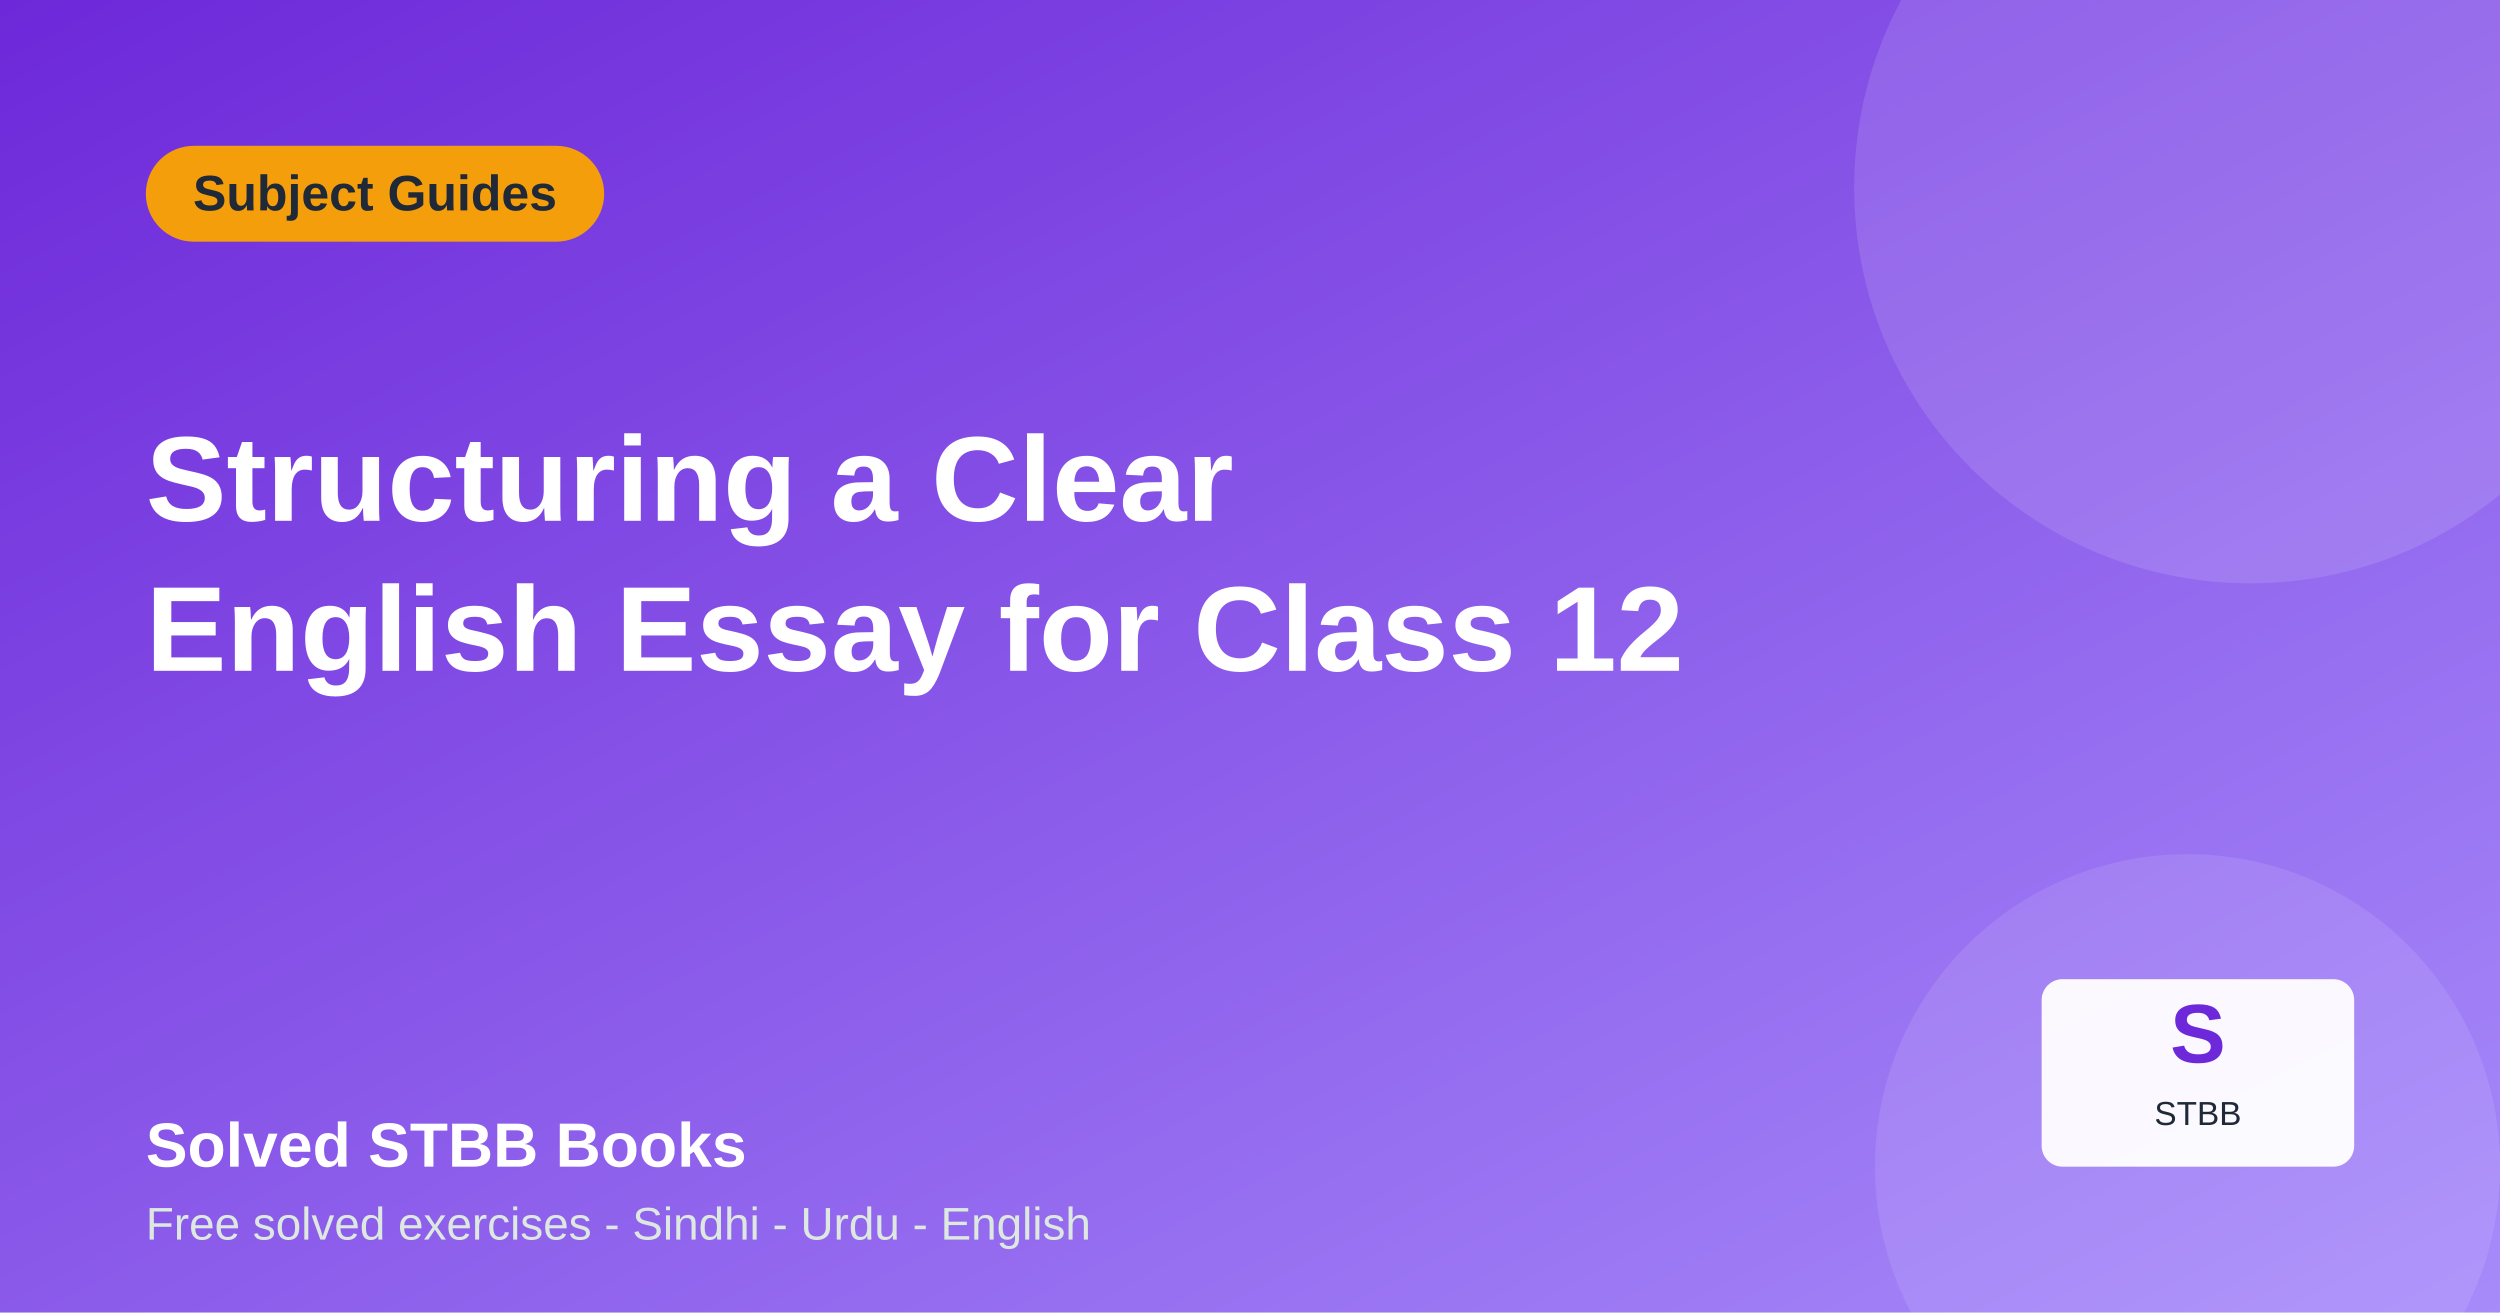
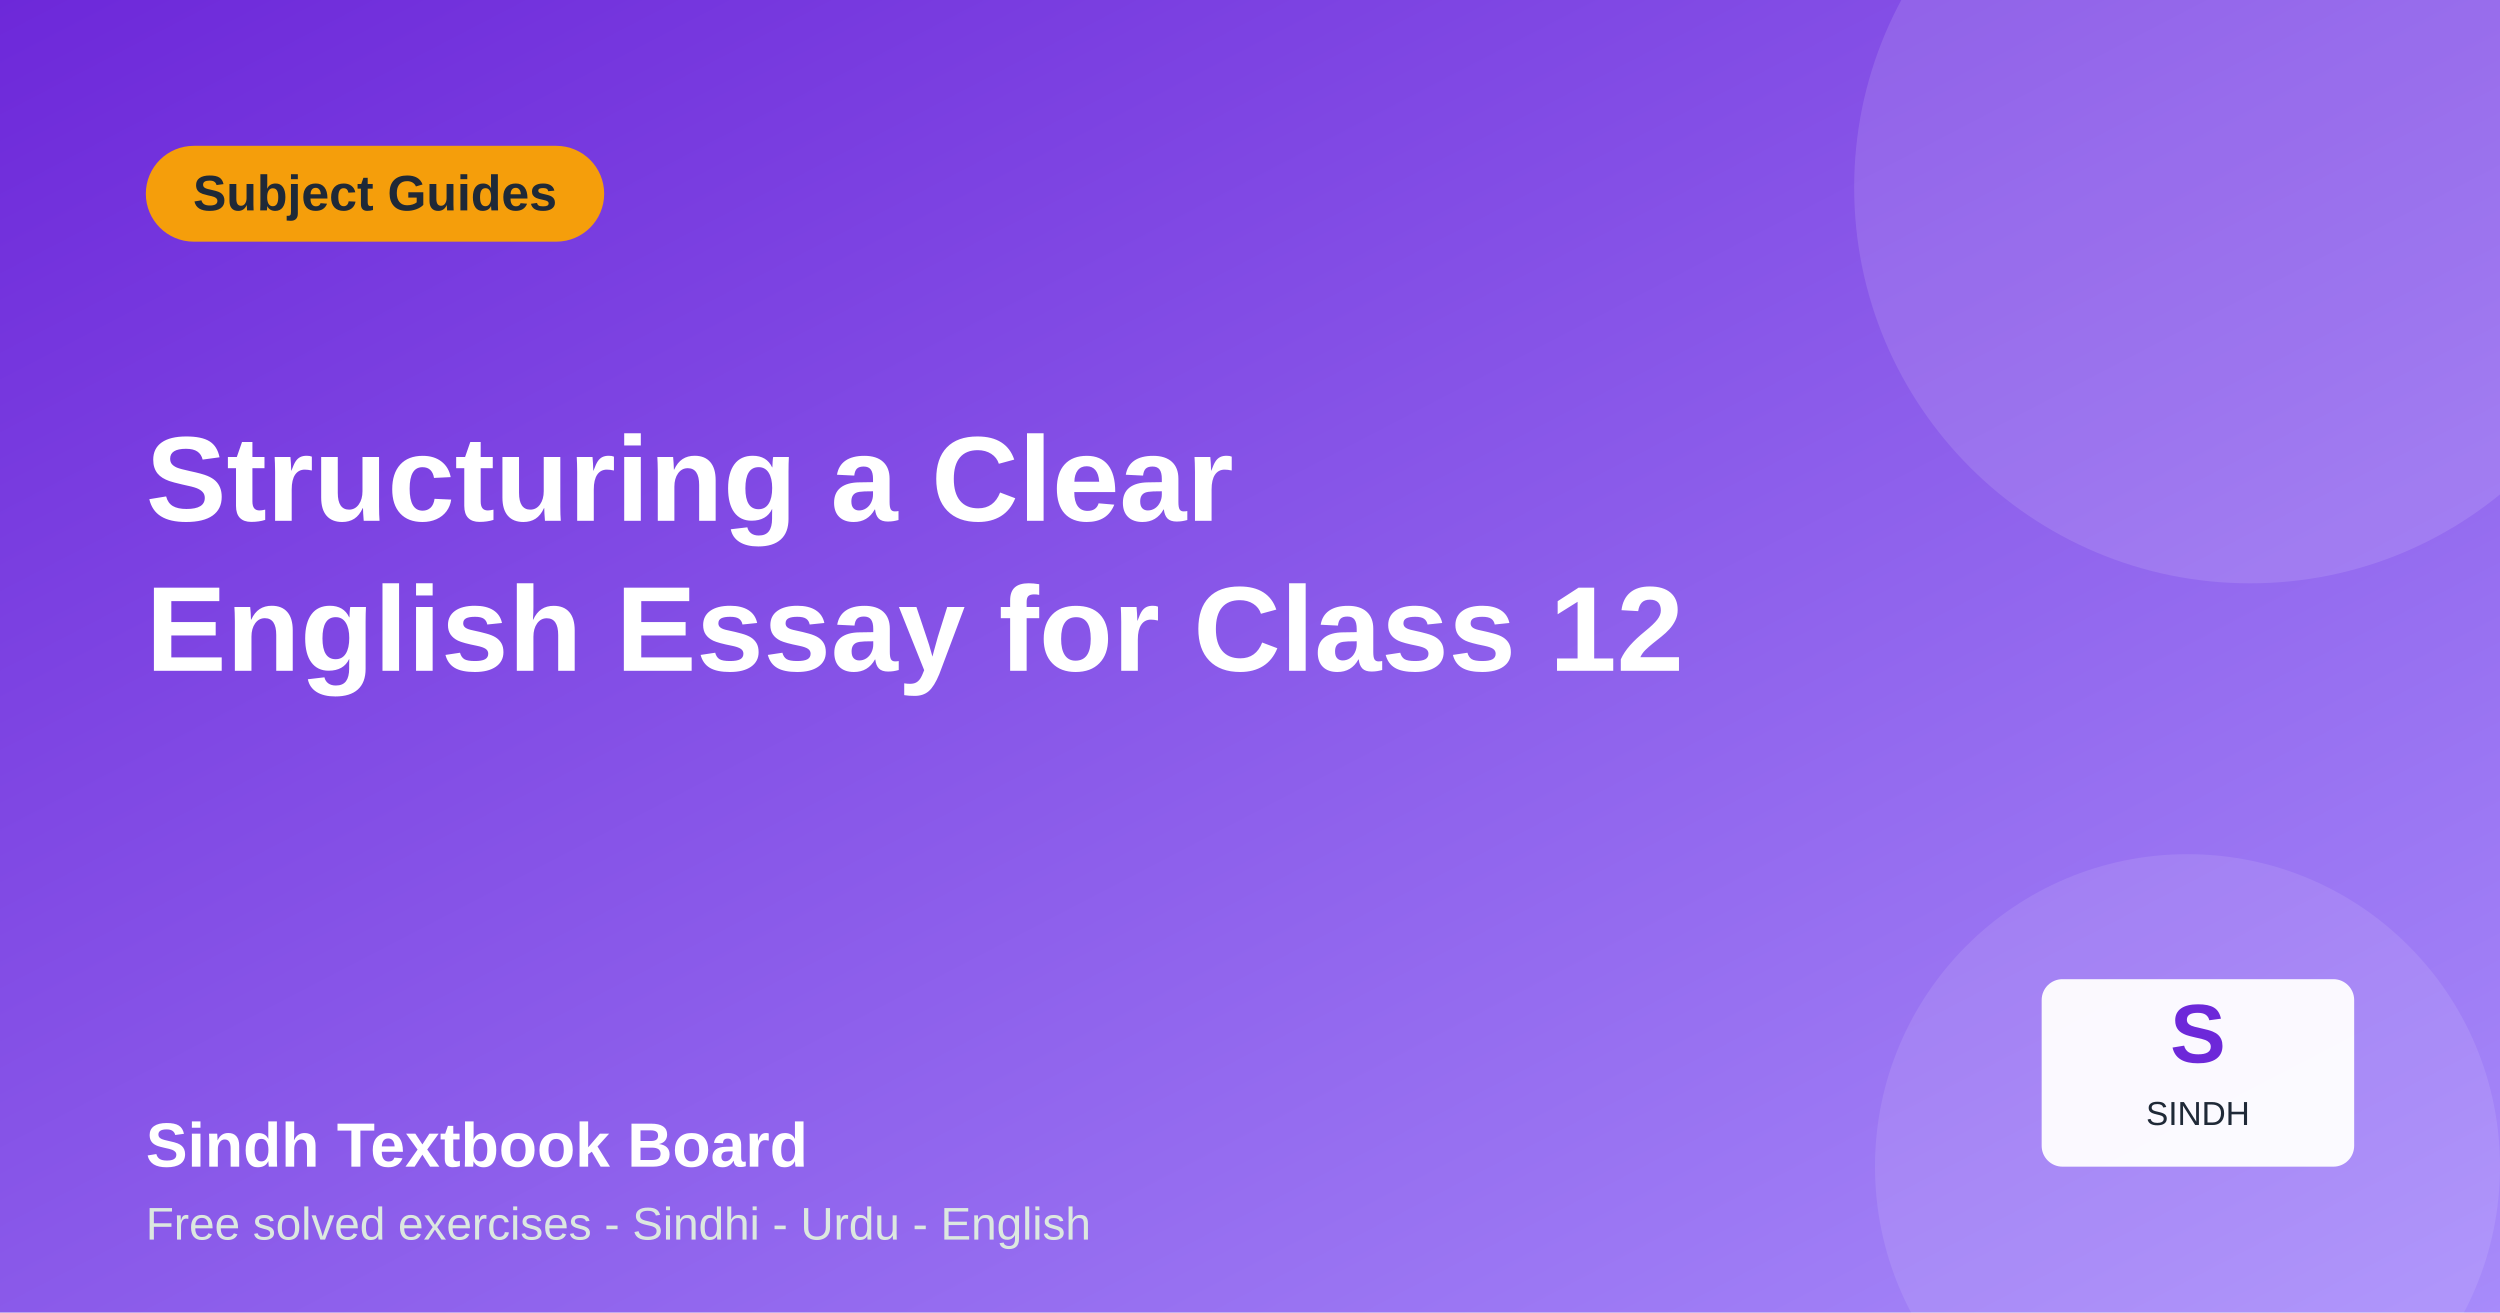
<svg xmlns="http://www.w3.org/2000/svg" width="1200" height="630" viewBox="0 0 1200 630">
  <defs>
    <linearGradient id="g" x1="0" y1="0" x2="1" y2="1">
      <stop offset="0" stop-color="#6D28D9" />
      <stop offset="1" stop-color="#A78BFA" />
    </linearGradient>
  </defs>
  <rect width="1200" height="630" fill="url(#g)" />
  <circle cx="1080" cy="90" r="190" fill="#ffffff" opacity="0.12" />
  <circle cx="1050" cy="560" r="150" fill="#ffffff" opacity="0.10" />
  <rect x="70" y="70" width="220" height="46" rx="23" fill="#F59E0B" />
  <text x="180" y="101" font-family="Arial, sans-serif" font-size="24" font-weight="bold" fill="#1F2937" text-anchor="middle">Subject Guides</text>
  <text x="70" y="250" font-family="Arial, sans-serif" font-size="58" font-weight="bold" fill="#ffffff">Structuring a Clear</text>
  <text x="70" y="322" font-family="Arial, sans-serif" font-size="58" font-weight="bold" fill="#ffffff">English Essay for Class 12</text>
-   <text x="70" y="560" font-family="Arial, sans-serif" font-size="30" font-weight="bold" fill="#ffffff">Solved STBB Books</text>
+   <text x="70" y="560" font-family="Arial, sans-serif" font-size="30" font-weight="bold" fill="#ffffff">Sindh Textbook Board</text>
  <text x="70" y="595" font-family="Arial, sans-serif" font-size="22" fill="#DCE8E0">Free solved exercises - Sindhi - Urdu - English</text>
  <rect x="980" y="470" width="150" height="90" rx="10" fill="#ffffff" opacity="0.95" />
  <text x="1055" y="510" font-family="Arial, sans-serif" font-size="40" font-weight="bold" fill="#6D28D9" text-anchor="middle">S</text>
-   <text x="1055" y="540" font-family="Arial, sans-serif" font-size="16" fill="#1F2937" text-anchor="middle">STBB</text>
+   <text x="1055" y="540" font-family="Arial, sans-serif" font-size="16" fill="#1F2937" text-anchor="middle">SINDH</text>
</svg>
